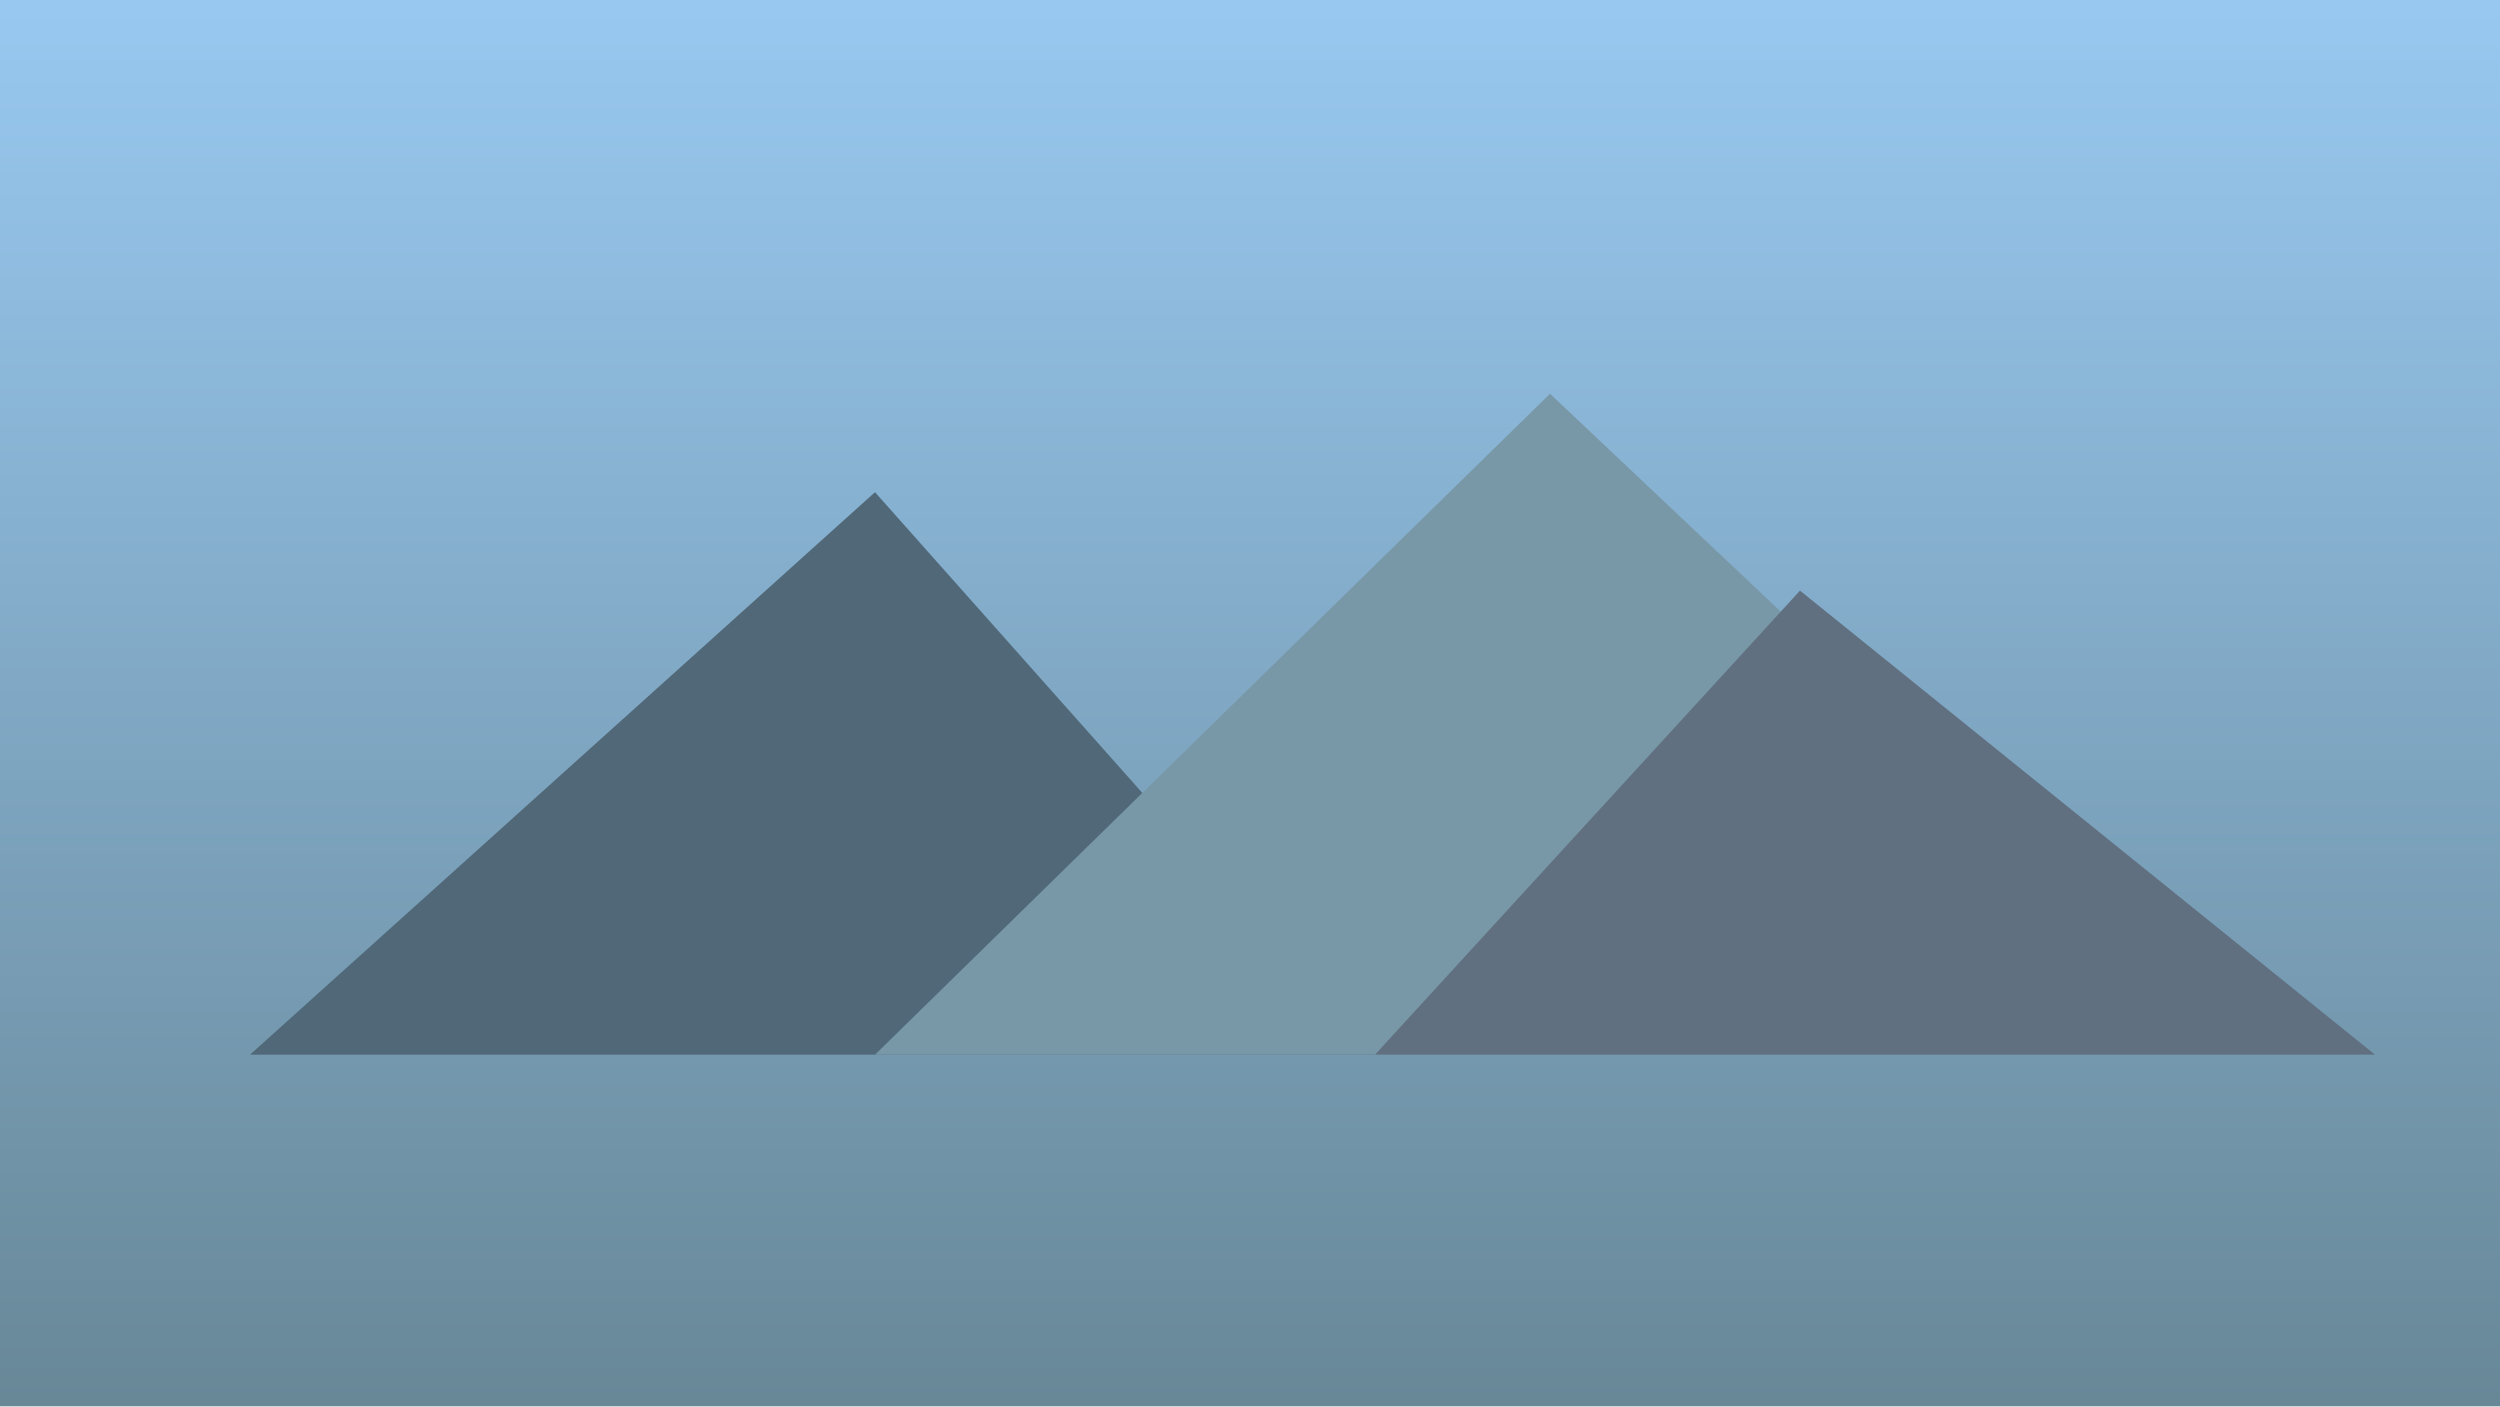
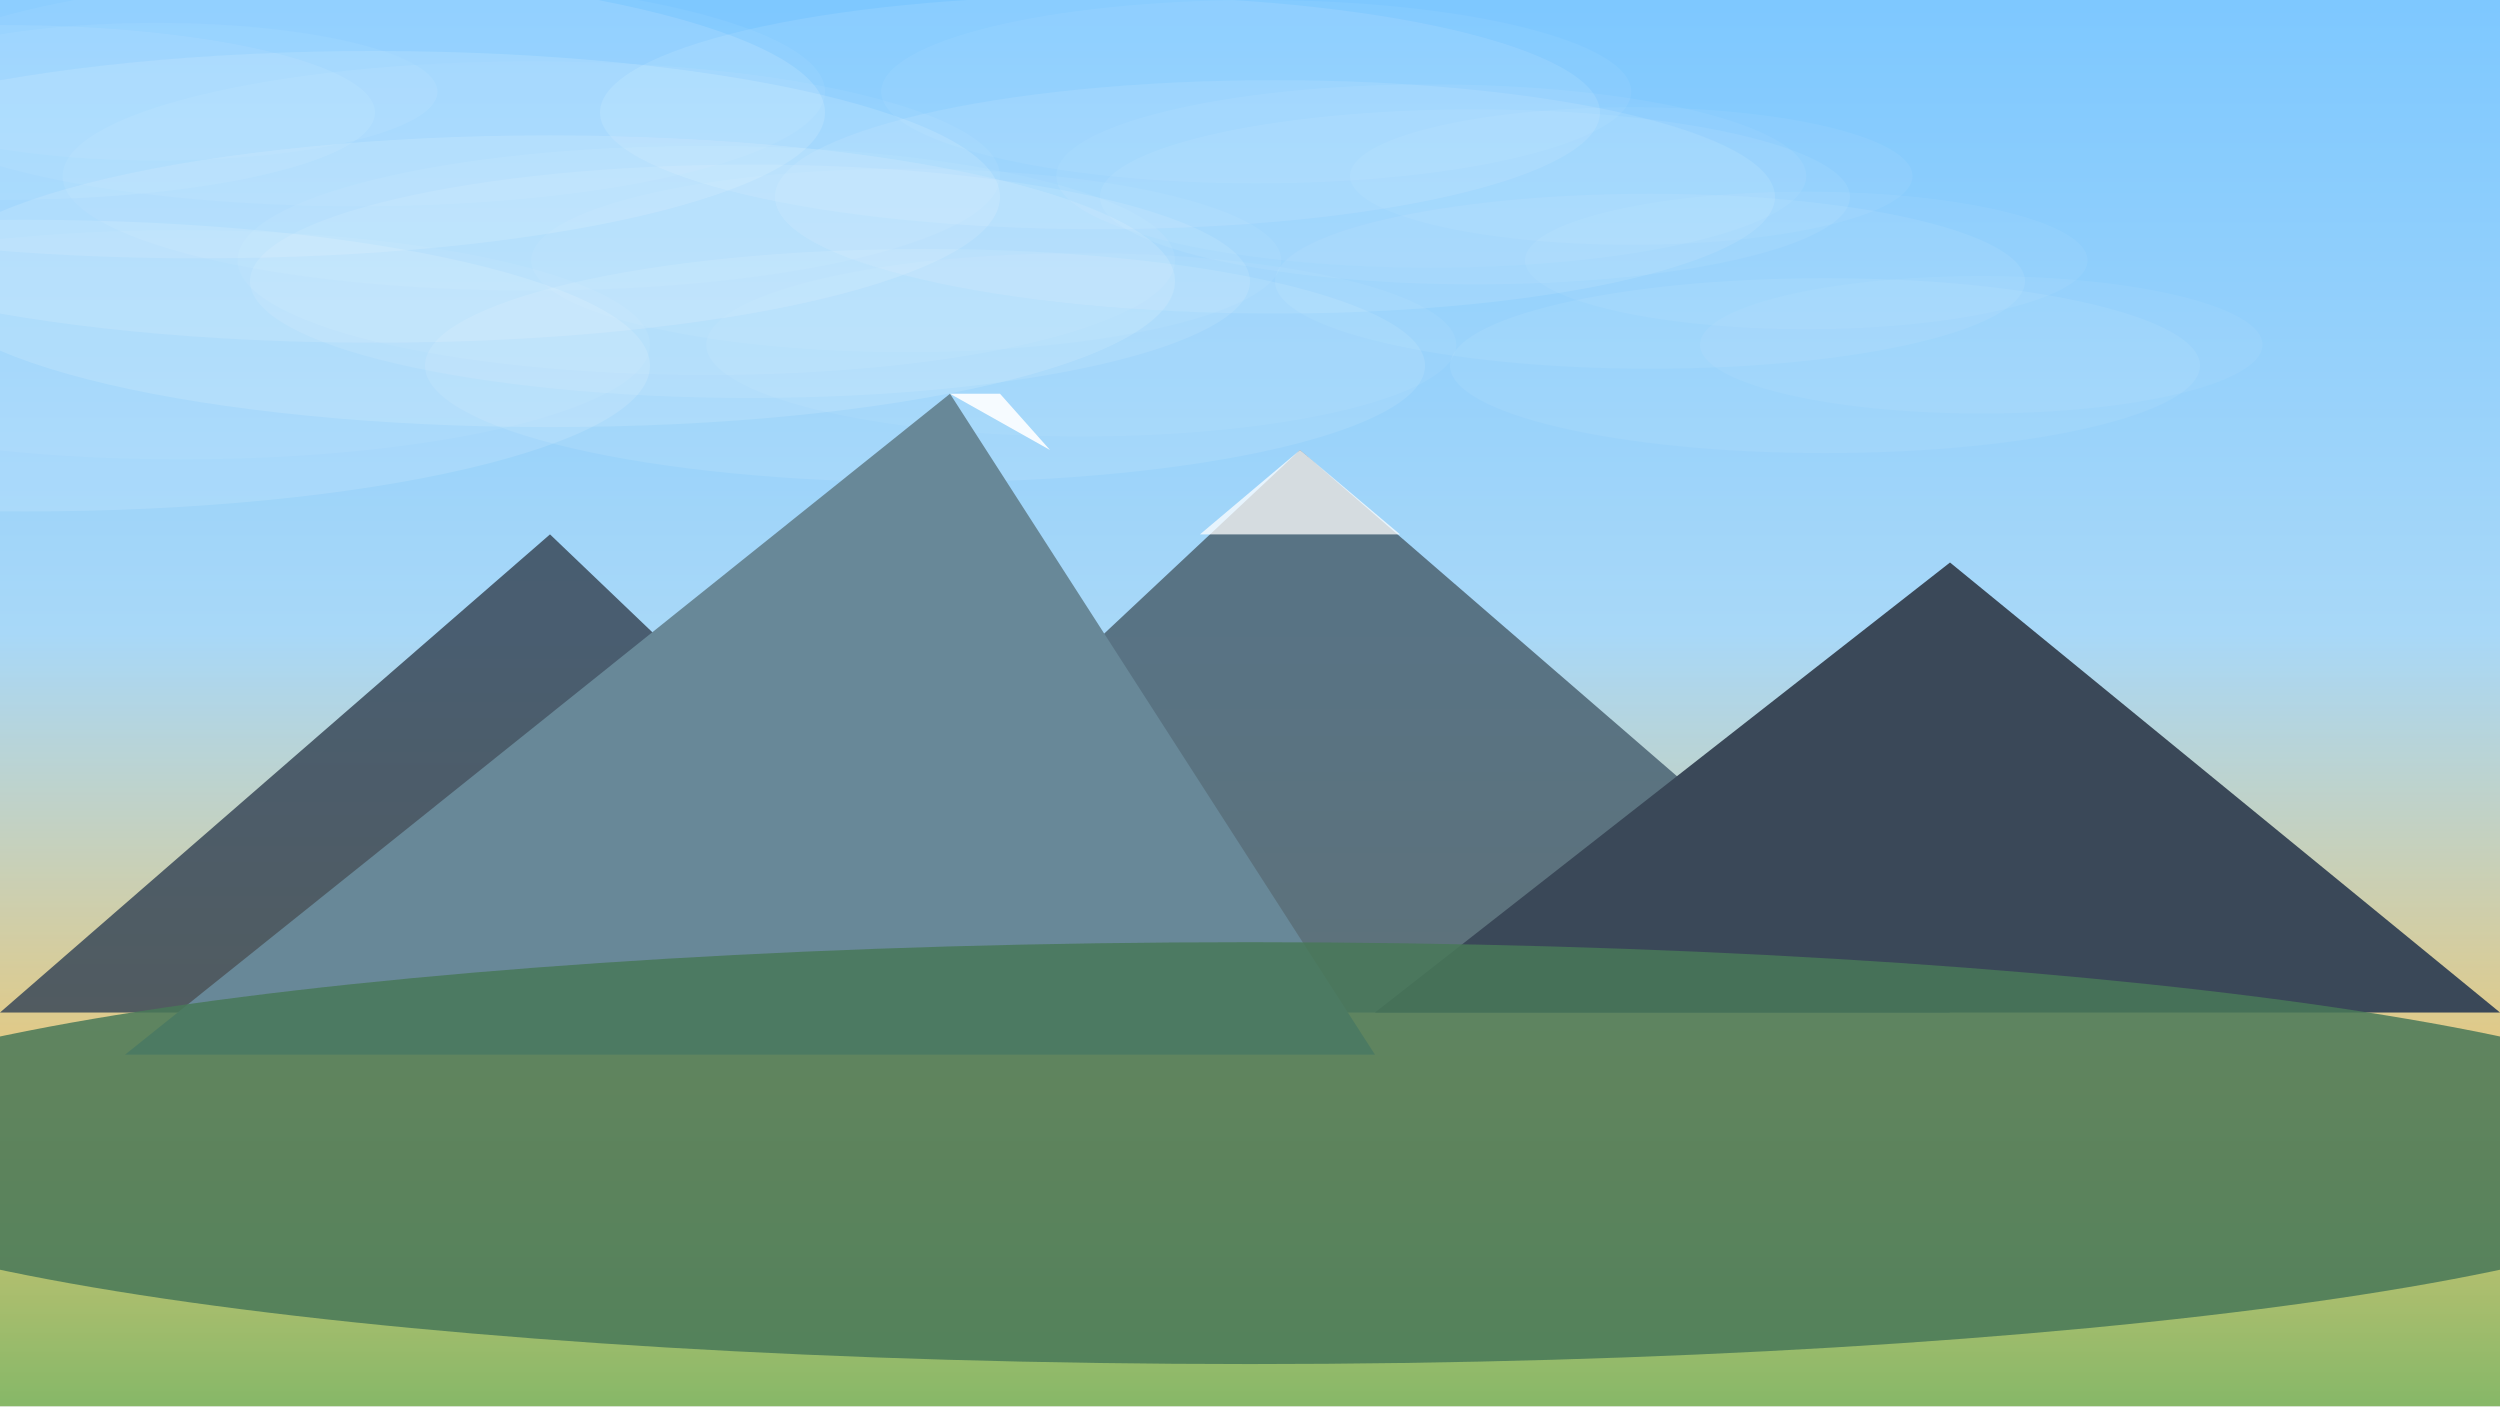
<svg xmlns="http://www.w3.org/2000/svg" viewBox="0 0 960 540" width="960" height="540">
  <defs>
-     <linearGradient id="sky" x1="0" y1="0" x2="0" y2="1">
-       <stop offset="0%" stop-color="#98c8f0" />
-       <stop offset="100%" stop-color="#688898" />
+     <linearGradient id="skyTop" x1="0" y1="0" x2="0" y2="1">
+       <stop offset="0%" stop-color="#1a1048" />
+       <stop offset="35%" stop-color="#3d2878" />
+       <stop offset="68%" stop-color="#284868" />
+       <stop offset="100%" stop-color="#0c1420" />
    </linearGradient>
+     <linearGradient id="skyDay" x1="0" y1="0" x2="0" y2="1">
+       <stop offset="0%" stop-color="#7ec8ff" />
+       <stop offset="45%" stop-color="#a8d8f8" />
+       <stop offset="78%" stop-color="#e8c878" />
+       <stop offset="100%" stop-color="#88b868" />
+     </linearGradient>
+     <linearGradient id="skySunset" x1="0" y1="0" x2="0" y2="1">
+       <stop offset="0%" stop-color="#ff6b4a" />
+       <stop offset="28%" stop-color="#d84888" />
+       <stop offset="55%" stop-color="#683878" />
+       <stop offset="100%" stop-color="#120818" />
+     </linearGradient>
+     <linearGradient id="haze" x1="0" y1="0.4" x2="0" y2="1">
+       <stop offset="0%" stop-color="#fff" stop-opacity="0" />
+       <stop offset="100%" stop-color="#c8d8f0" stop-opacity="0.22" />
+     </linearGradient>
+     <filter id="softGlow" x="-40%" y="-40%" width="180%" height="180%">
+       <feGaussianBlur stdDeviation="4" result="b" />
+       <feMerge>
+         <feMergeNode in="b" />
+         <feMergeNode in="SourceGraphic" />
+       </feMerge>
+     </filter>
+     <filter id="neonGlow" x="-60%" y="-60%" width="220%" height="220%">
+       <feGaussianBlur stdDeviation="6" result="b" />
+       <feMerge>
+         <feMergeNode in="b" />
+         <feMergeNode in="b" />
+         <feMergeNode in="SourceGraphic" />
+       </feMerge>
+     </filter>
+     <filter id="paintSoft" x="-2%" y="-2%" width="104%" height="104%">
+       <feGaussianBlur stdDeviation="0.6" />
+     </filter>
+     <radialGradient id="sunDisc" cx="0.5" cy="0.5" r="0.5">
+       <stop offset="0%" stop-color="#fff8e8" />
+       <stop offset="55%" stop-color="#ffd080" />
+       <stop offset="100%" stop-color="#ff904000" />
+     </radialGradient>
+     <radialGradient id="moonGlow" cx="0.5" cy="0.5" r="0.5">
+       <stop offset="0%" stop-color="#fffef8" />
+       <stop offset="40%" stop-color="#e8e0f0" />
+       <stop offset="100%" stop-color="#e8e0f000" />
+     </radialGradient>
  </defs>
-   <rect width="960" height="540" fill="url(#sky)" />
-   <polygon points="96,405 336,189 528,405" fill="#506878" />
-   <polygon points="336,405 595.2,151.2 864,405" fill="#7898a8" />
-   <polygon points="528,405 691.2,226.8 912,405" fill="#607080" />
+   <rect width="960" height="540" fill="url(#skyDay)" />
+   <ellipse cx="0" cy="43.2" rx="144" ry="33.6" fill="#fff" opacity="0.06" />
+   <ellipse cx="60" cy="35.2" rx="108" ry="26.4" fill="#fff" opacity="0.05" />
+   <ellipse cx="489.6" cy="75.6" rx="192" ry="44.8" fill="#fff" opacity="0.09" />
+   <ellipse cx="549.6" cy="67.6" rx="144" ry="35.2" fill="#fff" opacity="0.05" />
+   <ellipse cx="211.2" cy="108" rx="240" ry="56" fill="#fff" opacity="0.12" />
+   <ellipse cx="271.2" cy="100" rx="180" ry="44" fill="#fff" opacity="0.05" />
+   <ellipse cx="700.8" cy="140.4" rx="144" ry="33.6" fill="#fff" opacity="0.06" />
+   <ellipse cx="760.8" cy="132.4" rx="108" ry="26.4" fill="#fff" opacity="0.05" />
+   <ellipse cx="422.4" cy="43.2" rx="192" ry="44.8" fill="#fff" opacity="0.09" />
+   <ellipse cx="482.4" cy="35.2" rx="144" ry="35.2" fill="#fff" opacity="0.05" />
+   <ellipse cx="144" cy="75.6" rx="240" ry="56" fill="#fff" opacity="0.12" />
+   <ellipse cx="204" cy="67.6" rx="180" ry="44" fill="#fff" opacity="0.05" />
+   <ellipse cx="633.6" cy="108" rx="144" ry="33.6" fill="#fff" opacity="0.06" />
+   <ellipse cx="693.6" cy="100" rx="108" ry="26.4" fill="#fff" opacity="0.05" />
+   <ellipse cx="355.2" cy="140.4" rx="192" ry="44.8" fill="#fff" opacity="0.09" />
+   <ellipse cx="415.2" cy="132.4" rx="144" ry="35.2" fill="#fff" opacity="0.05" />
+   <ellipse cx="76.8" cy="43.2" rx="240" ry="56" fill="#fff" opacity="0.12" />
+   <ellipse cx="136.8" cy="35.2" rx="180" ry="44" fill="#fff" opacity="0.05" />
+   <ellipse cx="566.4" cy="75.6" rx="144" ry="33.6" fill="#fff" opacity="0.06" />
+   <ellipse cx="626.4" cy="67.6" rx="108" ry="26.4" fill="#fff" opacity="0.05" />
+   <ellipse cx="288" cy="108" rx="192" ry="44.8" fill="#fff" opacity="0.09" />
+   <ellipse cx="348" cy="100" rx="144" ry="35.2" fill="#fff" opacity="0.05" />
+   <ellipse cx="9.6" cy="140.4" rx="240" ry="56" fill="#fff" opacity="0.12" />
+   <ellipse cx="69.6" cy="132.4" rx="180" ry="44" fill="#fff" opacity="0.05" />
+   <polygon points="0,388.8 211.2,205.2 403.2,388.8" fill="#384858" opacity="0.85" />
+   <polygon points="268.8,388.8 499.2,172.8 748.8,388.8" fill="#506878" opacity="0.9" />
+   <polygon points="528,388.8 748.8,216 960,388.8" fill="#3a4858" />
+   <polygon points="460.8,205.2 499.2,172.8 537.6,205.2" fill="#fff" opacity="0.75" />
+   <polygon points="48,405 364.8,151.2 528,405" fill="#688898" />
+   <polygon points="364.8,151.2 403.2,172.8 384,151.2" fill="#fff" opacity="0.9" />
+   <ellipse cx="480" cy="442.8" rx="576" ry="81" fill="#487858" opacity="0.85" />
</svg>
